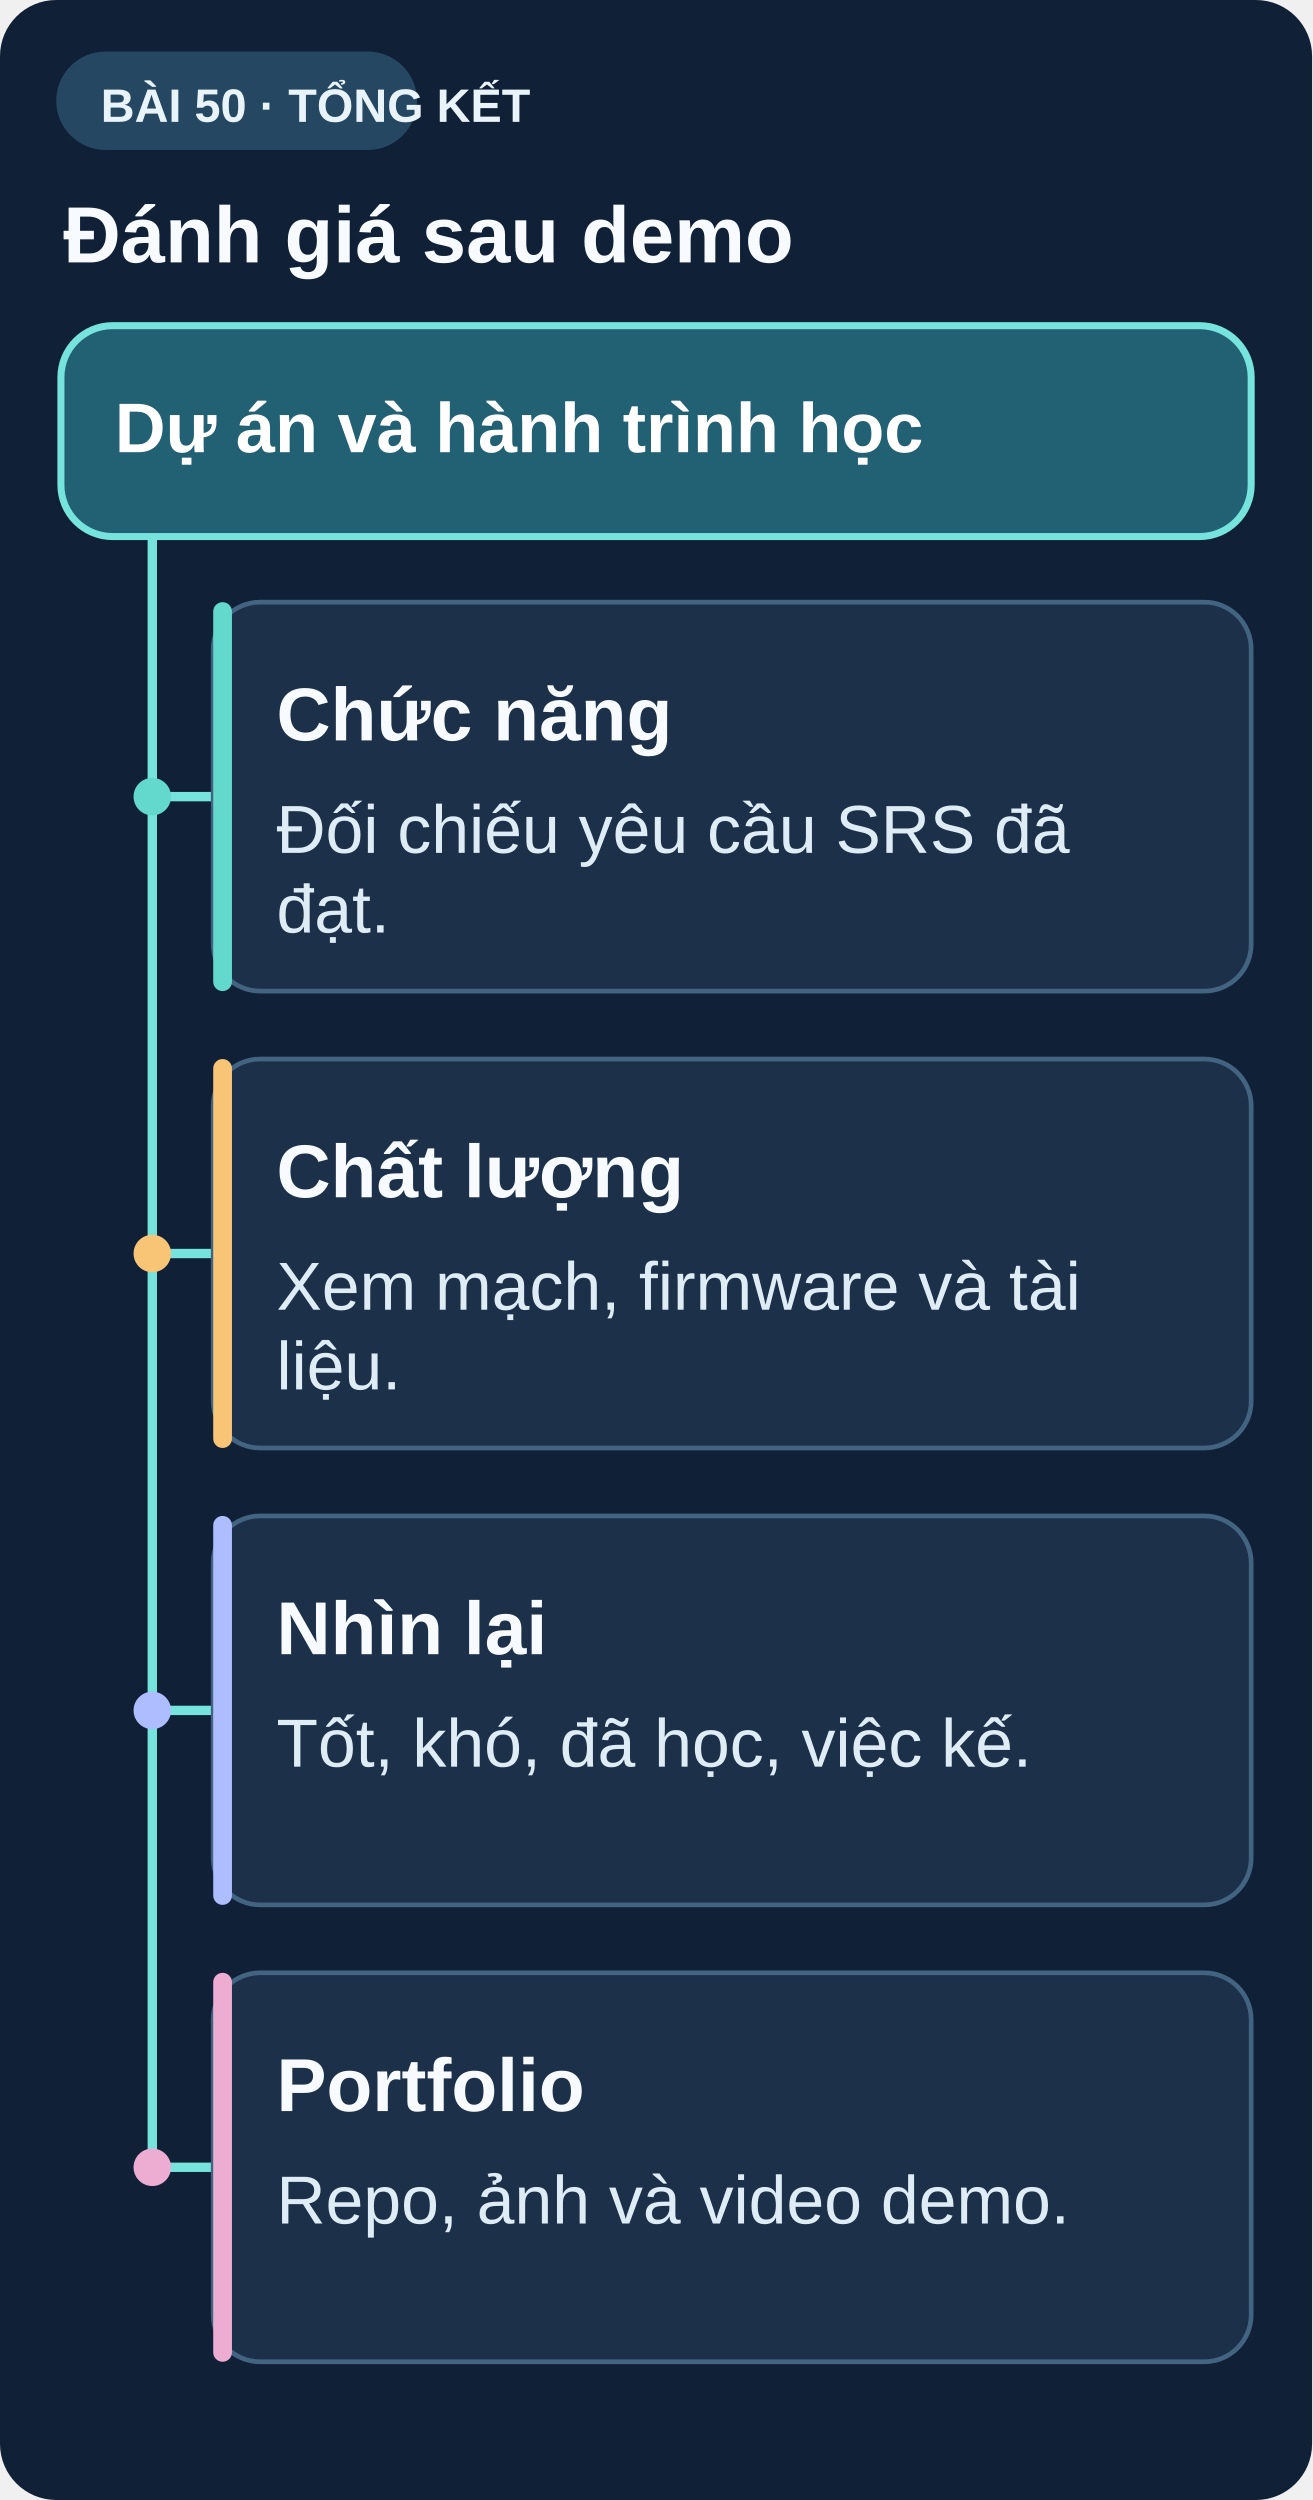
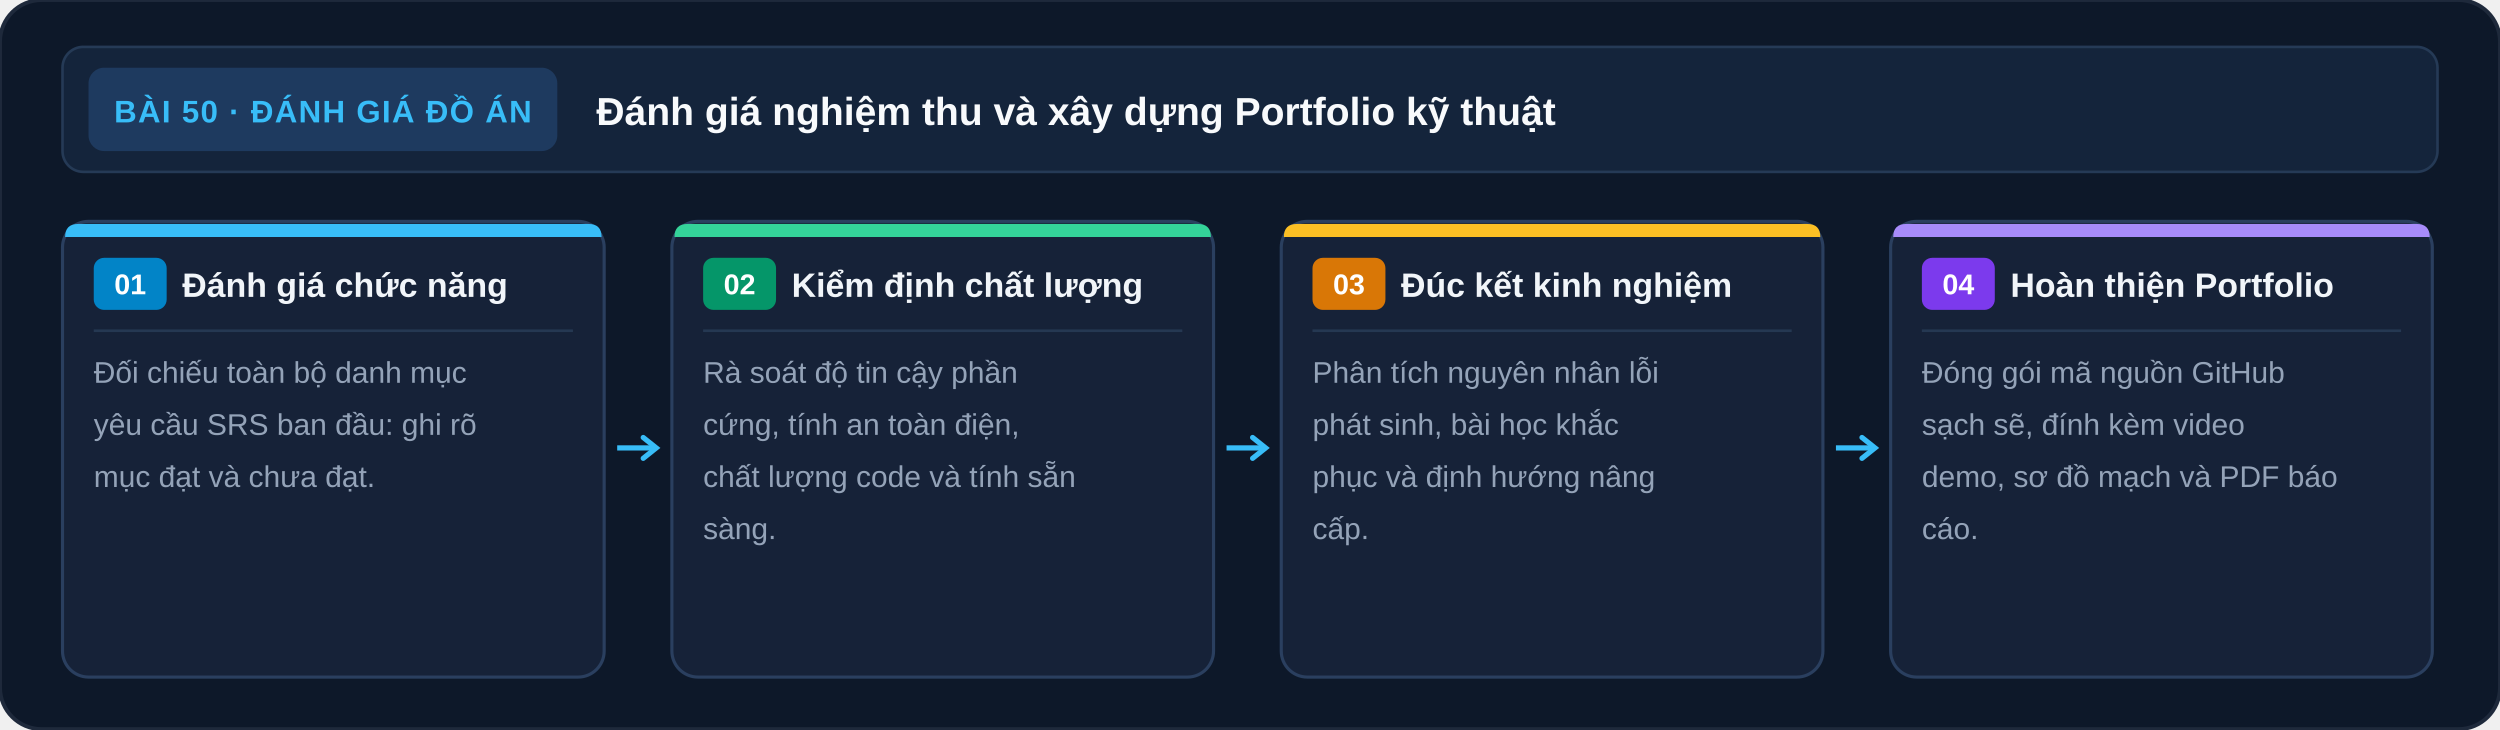
- <svg xmlns="http://www.w3.org/2000/svg" width="560" height="1067" viewBox="0 0 560 1067" role="img" aria-labelledby="title desc">
-   <rect width="560" height="1067" rx="24" fill="#102036" />
-   <rect x="24" y="22" width="154" height="42" rx="21" fill="#254761" />
-   <text x="43" y="52" font-family="Arial,sans-serif" font-size="20" font-weight="700" fill="#e8f4fa">BÀI 50 · TỔNG KẾT</text>
-   <text x="27" y="112" font-family="Arial,sans-serif" font-size="34" font-weight="700" fill="#f7fbff">Đánh giá sau demo</text>
-   <rect x="26" y="139" width="508" height="90" rx="22" fill="#226174" stroke="#76e3dc" stroke-width="3" />
-   <text x="49" y="193" font-family="Arial,sans-serif" font-size="30" font-weight="700" fill="#ffffff">Dự án và hành trình học</text>
-   <path d="M 65 229 V 929" stroke="#76e3dc" stroke-width="4" fill="none" />
-   <path d="M 65 340 H 91" stroke="#76e3dc" stroke-width="4" />
-   <circle cx="65" cy="340" r="8" fill="#63d8cc" />
-   <rect x="91" y="257" width="443" height="166" rx="20" fill="#1c304a" stroke="#426480" stroke-width="2" />
-   <rect x="91" y="257" width="8" height="166" rx="4" fill="#63d8cc" />
-   <text x="118" y="316" font-family="Arial,sans-serif" font-size="32" font-weight="700" fill="#f7fbff">Chức năng</text>
-   <text x="118" y="364" font-family="Arial,sans-serif" font-size="29" font-weight="400" fill="#deedf5">Đối chiếu yêu cầu SRS đã</text>
-   <text x="118" y="398" font-family="Arial,sans-serif" font-size="29" font-weight="400" fill="#deedf5">đạt.</text>
-   <path d="M 65 535 H 91" stroke="#76e3dc" stroke-width="4" />
-   <circle cx="65" cy="535" r="8" fill="#f8c476" />
-   <rect x="91" y="452" width="443" height="166" rx="20" fill="#1c304a" stroke="#426480" stroke-width="2" />
-   <rect x="91" y="452" width="8" height="166" rx="4" fill="#f8c476" />
-   <text x="118" y="511" font-family="Arial,sans-serif" font-size="32" font-weight="700" fill="#f7fbff">Chất lượng</text>
-   <text x="118" y="559" font-family="Arial,sans-serif" font-size="29" font-weight="400" fill="#deedf5">Xem mạch, firmware và tài</text>
-   <text x="118" y="593" font-family="Arial,sans-serif" font-size="29" font-weight="400" fill="#deedf5">liệu.</text>
-   <path d="M 65 730 H 91" stroke="#76e3dc" stroke-width="4" />
-   <circle cx="65" cy="730" r="8" fill="#aebdff" />
-   <rect x="91" y="647" width="443" height="166" rx="20" fill="#1c304a" stroke="#426480" stroke-width="2" />
-   <rect x="91" y="647" width="8" height="166" rx="4" fill="#aebdff" />
-   <text x="118" y="706" font-family="Arial,sans-serif" font-size="32" font-weight="700" fill="#f7fbff">Nhìn lại</text>
-   <text x="118" y="754" font-family="Arial,sans-serif" font-size="29" font-weight="400" fill="#deedf5">Tốt, khó, đã học, việc kế.</text>
-   <path d="M 65 925 H 91" stroke="#76e3dc" stroke-width="4" />
-   <circle cx="65" cy="925" r="8" fill="#edadd2" />
-   <rect x="91" y="842" width="443" height="166" rx="20" fill="#1c304a" stroke="#426480" stroke-width="2" />
-   <rect x="91" y="842" width="8" height="166" rx="4" fill="#edadd2" />
-   <text x="118" y="901" font-family="Arial,sans-serif" font-size="32" font-weight="700" fill="#f7fbff">Portfolio</text>
-   <text x="118" y="949" font-family="Arial,sans-serif" font-size="29" font-weight="400" fill="#deedf5">Repo, ảnh và video demo.</text>
+ <svg xmlns="http://www.w3.org/2000/svg" width="960" height="280" viewBox="0 0 960 280" role="img" aria-labelledby="title desc">
+   <rect width="960" height="280" rx="16" fill="#0d1829" stroke="#1e293b" stroke-width="1.5" />
+   <rect x="24" y="18" width="912" height="48" rx="8" fill="#14243b" stroke="#253a56" stroke-width="1" />
+   <rect x="34" y="26" width="180" height="32" rx="6" fill="#1e3a5f" />
+   <text x="124" y="47" font-family="Arial,sans-serif" font-size="12" font-weight="700" fill="#38bdf8" text-anchor="middle" letter-spacing="0.5">BÀI 50 · ĐÁNH GIÁ ĐỒ ÁN</text>
+   <text x="229" y="48" font-family="Arial,sans-serif" font-size="15" font-weight="700" fill="#f8fafc">Đánh giá nghiệm thu và xây dựng Portfolio kỹ thuật</text>
+   <rect x="24" y="85" width="208" height="175" rx="10" fill="#162238" stroke="#2a3f5f" stroke-width="1.2" />
+   <path d="M 25 91 Q 25 86 30 86 L 226 86 Q 231 86 231 91 L 231 91 L 25 91 Z" fill="#38bdf8" />
+   <rect x="36" y="99" width="28" height="20" rx="4" fill="#0284c7" />
+   <text x="50" y="113" font-family="Arial,sans-serif" font-size="11" font-weight="700" fill="#ffffff" text-anchor="middle">01</text>
+   <text x="70" y="114" font-family="Arial,sans-serif" font-size="13" font-weight="700" fill="#f1f5f9">Đánh giá chức năng</text>
+   <line x1="36" y1="127" x2="220" y2="127" stroke="#253852" stroke-width="1" />
+   <text x="36" y="147" font-family="Arial,sans-serif" font-size="11.5" font-weight="400" fill="#94a3b8">Đối chiếu toàn bộ danh mục</text>
+   <text x="36" y="167" font-family="Arial,sans-serif" font-size="11.5" font-weight="400" fill="#94a3b8">yêu cầu SRS ban đầu: ghi rõ</text>
+   <text x="36" y="187" font-family="Arial,sans-serif" font-size="11.5" font-weight="400" fill="#94a3b8">mục đạt và chưa đạt.</text>
+   <path d="M 237 172 L 251 172" stroke="#38bdf8" stroke-width="2" />
+   <path d="M 247 168 L 252 172 L 247 176" fill="none" stroke="#38bdf8" stroke-width="2" stroke-linecap="round" />
+   <rect x="258" y="85" width="208" height="175" rx="10" fill="#162238" stroke="#2a3f5f" stroke-width="1.2" />
+   <path d="M 259 91 Q 259 86 264 86 L 460 86 Q 465 86 465 91 L 465 91 L 259 91 Z" fill="#34d399" />
+   <rect x="270" y="99" width="28" height="20" rx="4" fill="#059669" />
+   <text x="284" y="113" font-family="Arial,sans-serif" font-size="11" font-weight="700" fill="#ffffff" text-anchor="middle">02</text>
+   <text x="304" y="114" font-family="Arial,sans-serif" font-size="13" font-weight="700" fill="#f1f5f9">Kiểm định chất lượng</text>
+   <line x1="270" y1="127" x2="454" y2="127" stroke="#253852" stroke-width="1" />
+   <text x="270" y="147" font-family="Arial,sans-serif" font-size="11.5" font-weight="400" fill="#94a3b8">Rà soát độ tin cậy phần</text>
+   <text x="270" y="167" font-family="Arial,sans-serif" font-size="11.5" font-weight="400" fill="#94a3b8">cứng, tính an toàn điện,</text>
+   <text x="270" y="187" font-family="Arial,sans-serif" font-size="11.5" font-weight="400" fill="#94a3b8">chất lượng code và tính sẵn</text>
+   <text x="270" y="207" font-family="Arial,sans-serif" font-size="11.5" font-weight="400" fill="#94a3b8">sàng.</text>
+   <path d="M 471 172 L 485 172" stroke="#38bdf8" stroke-width="2" />
+   <path d="M 481 168 L 486 172 L 481 176" fill="none" stroke="#38bdf8" stroke-width="2" stroke-linecap="round" />
+   <rect x="492" y="85" width="208" height="175" rx="10" fill="#162238" stroke="#2a3f5f" stroke-width="1.2" />
+   <path d="M 493 91 Q 493 86 498 86 L 694 86 Q 699 86 699 91 L 699 91 L 493 91 Z" fill="#fbbf24" />
+   <rect x="504" y="99" width="28" height="20" rx="4" fill="#d97706" />
+   <text x="518" y="113" font-family="Arial,sans-serif" font-size="11" font-weight="700" fill="#ffffff" text-anchor="middle">03</text>
+   <text x="538" y="114" font-family="Arial,sans-serif" font-size="13" font-weight="700" fill="#f1f5f9">Đúc kết kinh nghiệm</text>
+   <line x1="504" y1="127" x2="688" y2="127" stroke="#253852" stroke-width="1" />
+   <text x="504" y="147" font-family="Arial,sans-serif" font-size="11.5" font-weight="400" fill="#94a3b8">Phân tích nguyên nhân lỗi</text>
+   <text x="504" y="167" font-family="Arial,sans-serif" font-size="11.5" font-weight="400" fill="#94a3b8">phát sinh, bài học khắc</text>
+   <text x="504" y="187" font-family="Arial,sans-serif" font-size="11.5" font-weight="400" fill="#94a3b8">phục và định hướng nâng</text>
+   <text x="504" y="207" font-family="Arial,sans-serif" font-size="11.5" font-weight="400" fill="#94a3b8">cấp.</text>
+   <path d="M 705 172 L 719 172" stroke="#38bdf8" stroke-width="2" />
+   <path d="M 715 168 L 720 172 L 715 176" fill="none" stroke="#38bdf8" stroke-width="2" stroke-linecap="round" />
+   <rect x="726" y="85" width="208" height="175" rx="10" fill="#162238" stroke="#2a3f5f" stroke-width="1.2" />
+   <path d="M 727 91 Q 727 86 732 86 L 928 86 Q 933 86 933 91 L 933 91 L 727 91 Z" fill="#a78bfa" />
+   <rect x="738" y="99" width="28" height="20" rx="4" fill="#7c3aed" />
+   <text x="752" y="113" font-family="Arial,sans-serif" font-size="11" font-weight="700" fill="#ffffff" text-anchor="middle">04</text>
+   <text x="772" y="114" font-family="Arial,sans-serif" font-size="13" font-weight="700" fill="#f1f5f9">Hoàn thiện Portfolio</text>
+   <line x1="738" y1="127" x2="922" y2="127" stroke="#253852" stroke-width="1" />
+   <text x="738" y="147" font-family="Arial,sans-serif" font-size="11.5" font-weight="400" fill="#94a3b8">Đóng gói mã nguồn GitHub</text>
+   <text x="738" y="167" font-family="Arial,sans-serif" font-size="11.5" font-weight="400" fill="#94a3b8">sạch sẽ, đính kèm video</text>
+   <text x="738" y="187" font-family="Arial,sans-serif" font-size="11.5" font-weight="400" fill="#94a3b8">demo, sơ đồ mạch và PDF báo</text>
+   <text x="738" y="207" font-family="Arial,sans-serif" font-size="11.5" font-weight="400" fill="#94a3b8">cáo.</text>
</svg>
